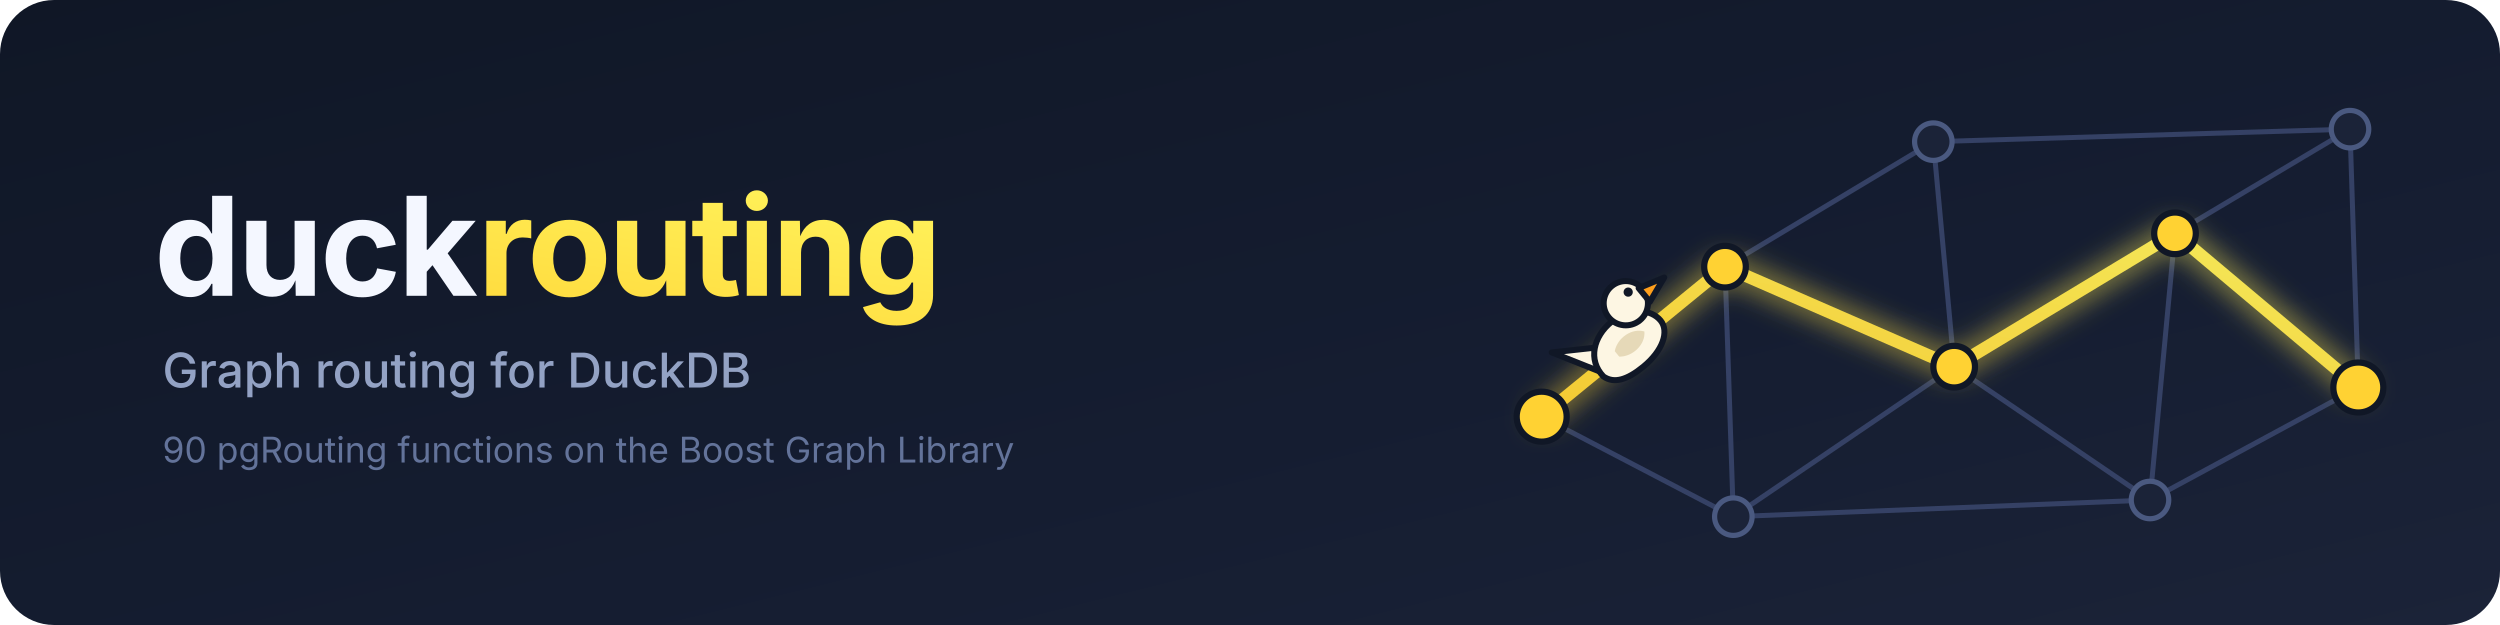
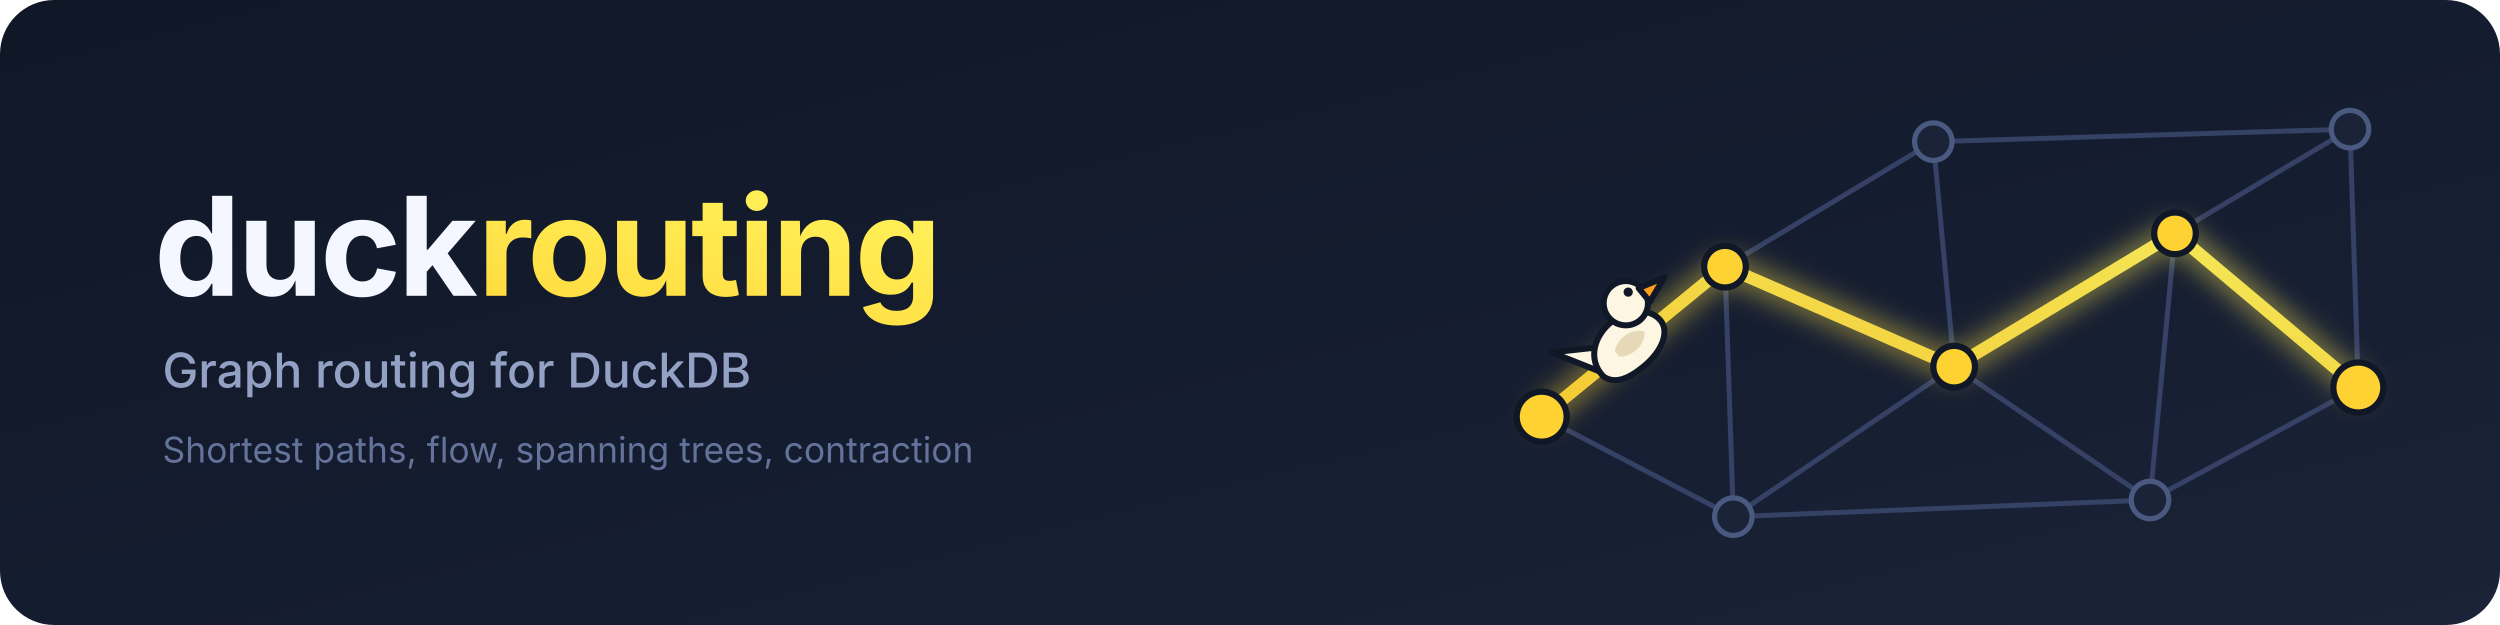
<svg xmlns="http://www.w3.org/2000/svg" viewBox="0 0 1200 300" width="1200" height="300" role="img" aria-label="duckrouting — graph routing for DuckDB">
  <defs>
    <linearGradient id="panel" x1="0" y1="0" x2="1" y2="1">
      <stop offset="0%" stop-color="#101726" />
      <stop offset="60%" stop-color="#151d31" />
      <stop offset="100%" stop-color="#1b2338" />
    </linearGradient>
    <linearGradient id="route" x1="0" y1="1" x2="1" y2="0">
      <stop offset="0%" stop-color="#ffd233" />
      <stop offset="100%" stop-color="#fff35c" />
    </linearGradient>
    <filter id="lit" x="-40%" y="-40%" width="180%" height="180%">
      <feGaussianBlur stdDeviation="7" result="blur" />
      <feMerge>
        <feMergeNode in="blur" />
        <feMergeNode in="SourceGraphic" />
      </feMerge>
    </filter>
  </defs>
  <rect width="1200" height="300" rx="26" fill="url(#panel)" />
  <g font-family="'Inter','Segoe UI',system-ui,-apple-system,sans-serif">
    <text x="74" y="142" font-size="66" font-weight="700" fill="#f4f7ff" letter-spacing="-1.5">
      duck<tspan fill="url(#route)">routing</tspan>
    </text>
    <text x="78" y="186" font-size="23" font-weight="500" fill="#93a2c4">
      Graph routing for DuckDB
    </text>
    <text x="78" y="222" font-size="17" font-weight="400" fill="#63739a">
-       90 pgRouting functions on the Boost Graph Library
+       Shortest paths, flow, spanning trees, contraction
    </text>
  </g>
  <g stroke="#38456a" stroke-width="2.4" stroke-linecap="round" fill="none" opacity="0.9">
    <path d="M740 200 L832 248" />
    <path d="M828 128 L832 248" />
    <path d="M828 128 L928 68" />
    <path d="M832 248 L938 176" />
    <path d="M832 248 L1032 240" />
    <path d="M928 68 L938 176" />
    <path d="M928 68 L1128 62" />
    <path d="M938 176 L1032 240" />
    <path d="M1032 240 L1132 186" />
    <path d="M1032 240 L1044 112" />
    <path d="M1044 112 L1128 62" />
    <path d="M1128 62 L1132 186" />
  </g>
  <polyline points="740,200 828,128 938,176 1044,112 1132,186" fill="none" stroke="url(#route)" stroke-width="6" stroke-linecap="round" stroke-linejoin="round" filter="url(#lit)" opacity="0.95" />
  <g fill="#1b2338" stroke="#4a5980" stroke-width="2.5">
    <circle cx="832" cy="248" r="9" />
    <circle cx="928" cy="68" r="9" />
    <circle cx="1032" cy="240" r="9" />
    <circle cx="1128" cy="62" r="9" />
  </g>
  <g fill="#ffd233" stroke="#101726" stroke-width="3">
    <circle cx="740" cy="200" r="12" />
    <circle cx="828" cy="128" r="10" />
    <circle cx="938" cy="176" r="10" />
    <circle cx="1044" cy="112" r="10" />
    <circle cx="1132" cy="186" r="12" />
  </g>
  <g transform="translate(779.8 163.6) rotate(-39.3) scale(0.85) translate(-32 -30)" stroke="#101726" stroke-width="3.4" stroke-linejoin="round">
    <path d="M16 22 L-4 9 L11 36 Z" fill="#fdf6e3" />
    <path d="M10 38 C9 25 20 17 33 17 C47 17 55 26 55 34 C55 42 45 48 31 48 C19 48 12 45 10 38 Z" fill="#fdf6e3" />
    <circle cx="46" cy="14" r="12.5" fill="#fdf6e3" />
    <path d="M57 12 L72 16.5 L57 22 Z" fill="#ff9f1c" />
    <path d="M24 31 C30 26 40 27 44 33 C40 39 30 40 24 35 Z" fill="#e6d9b8" stroke="none" />
    <circle cx="51" cy="10" r="2.6" fill="#101726" stroke="none" />
  </g>
</svg>
